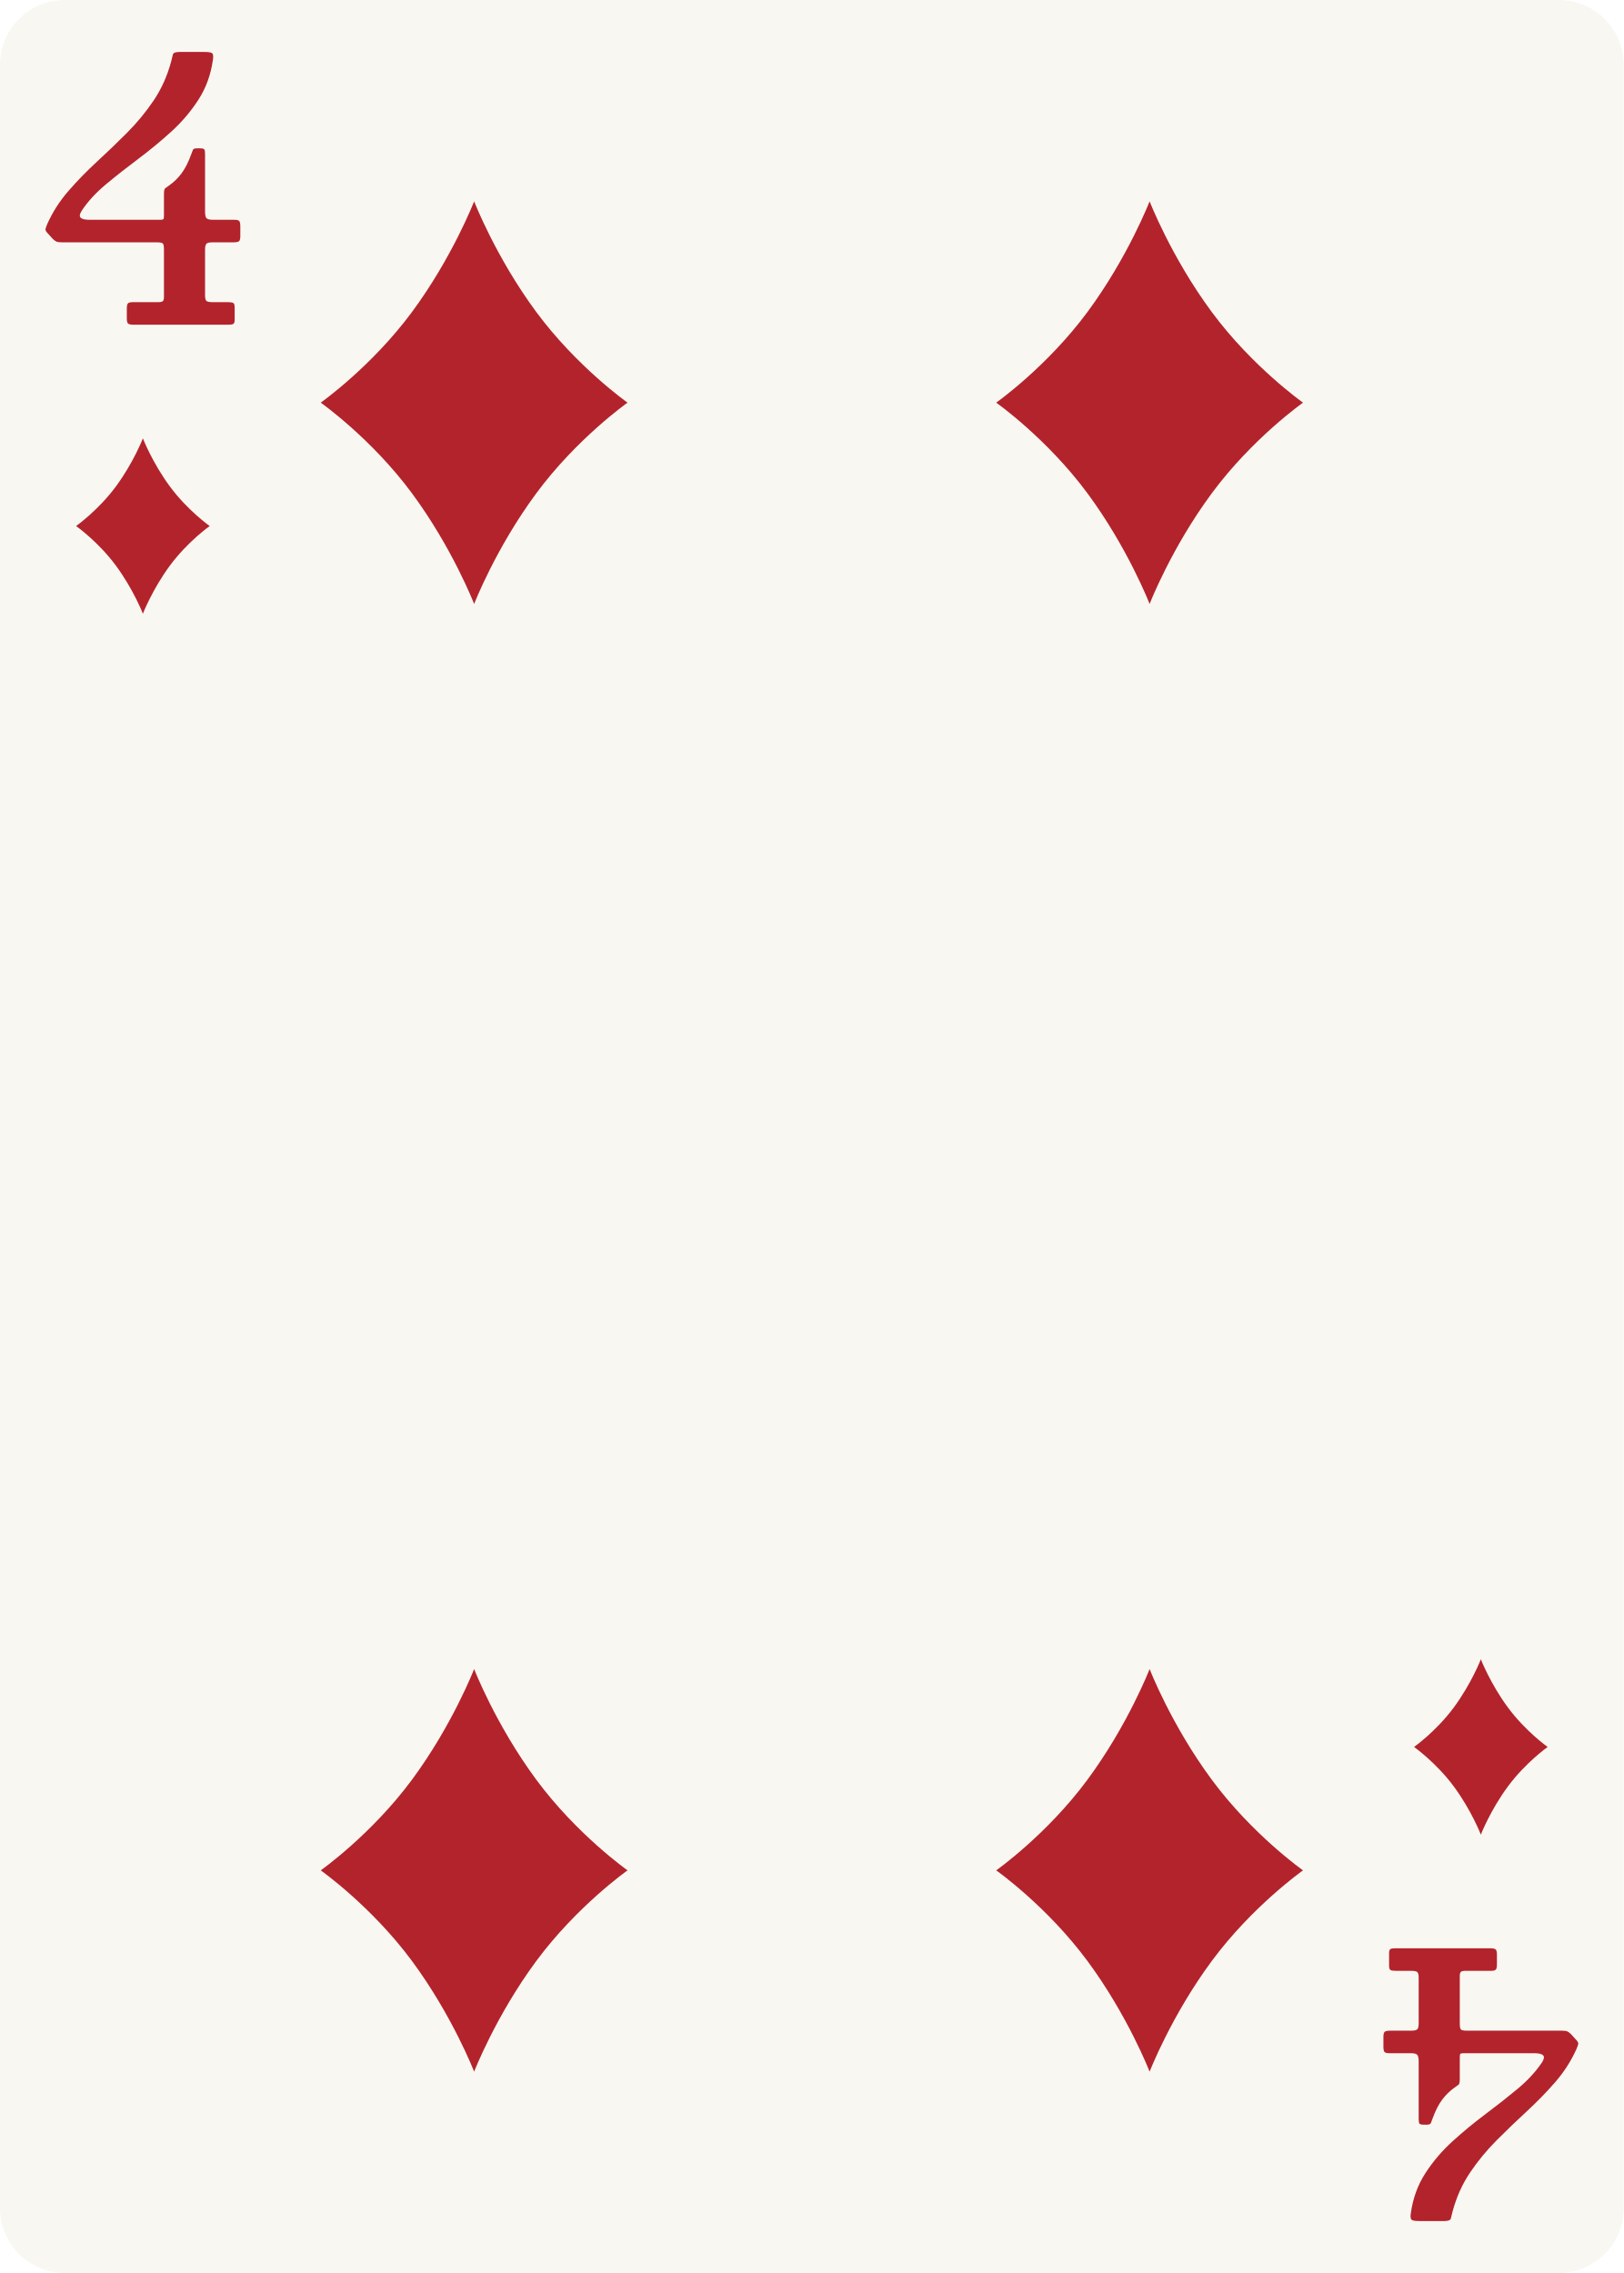
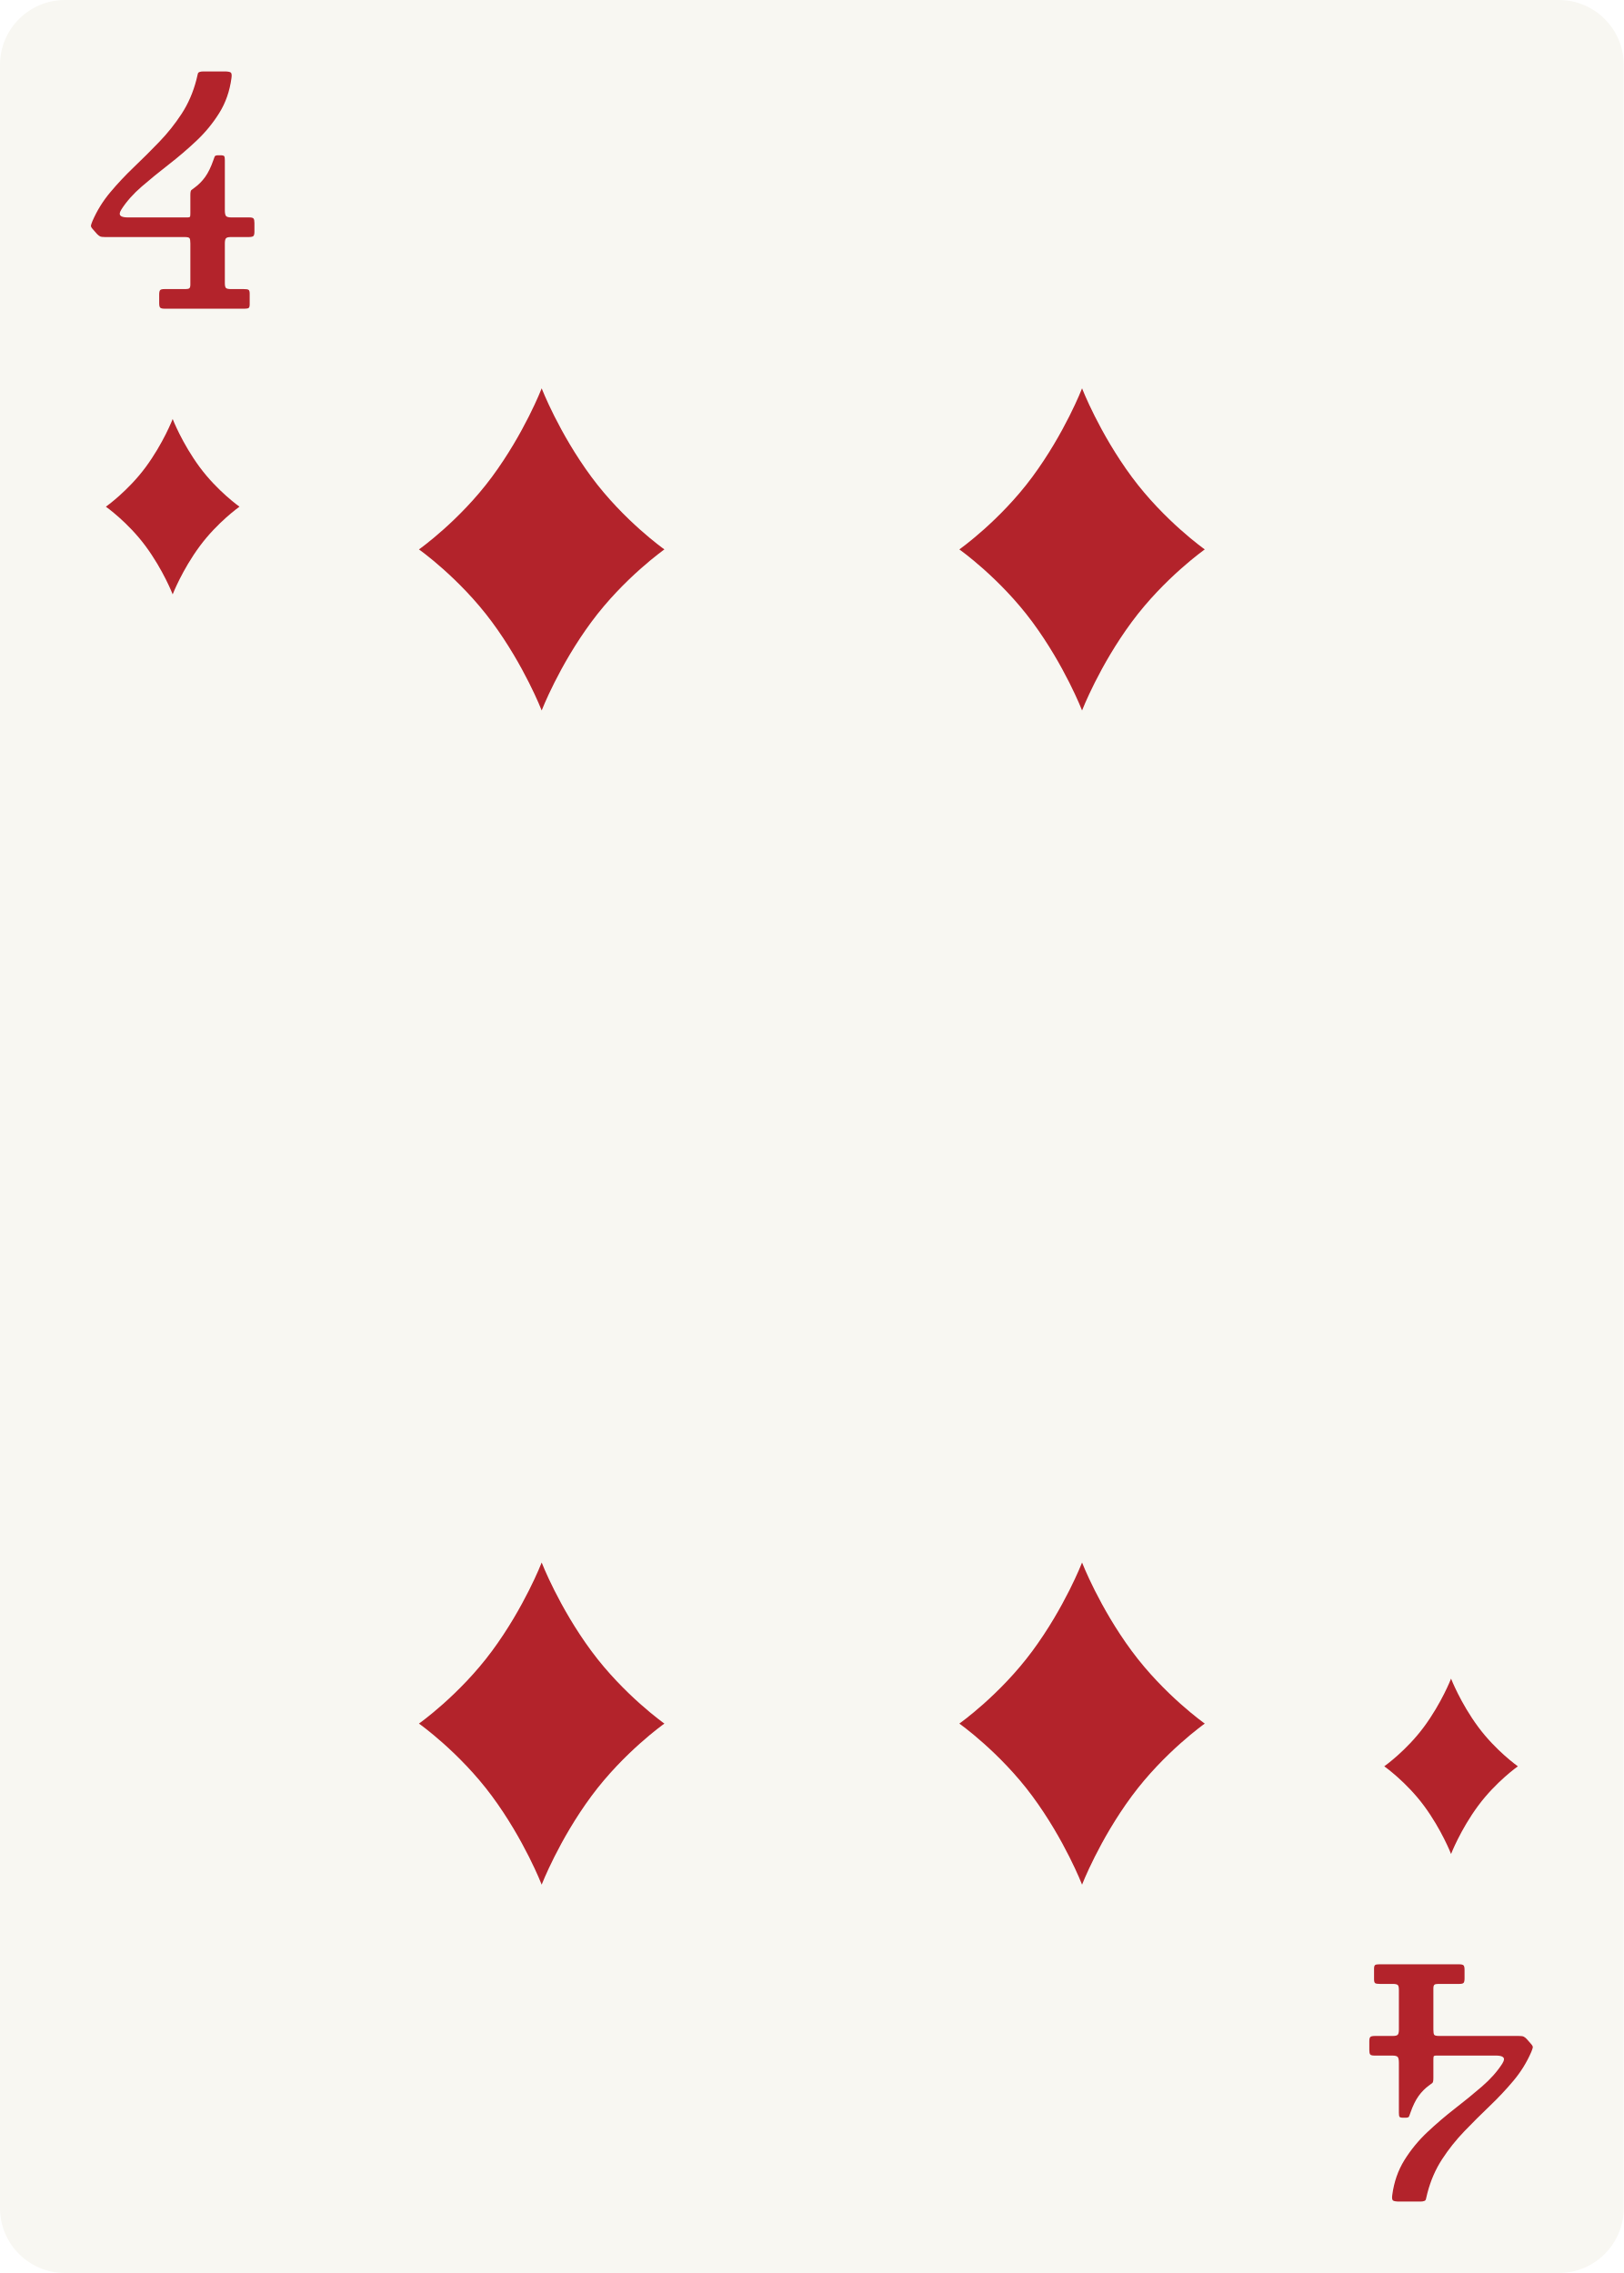
<svg xmlns="http://www.w3.org/2000/svg" width="250" height="350" viewBox="0 0 250 350">
  <rect width="250" height="350" rx="10" fill="#f8f7f2" />
  <g fill="#b3232b">
-     <g>
-       <svg x="44.0" y="31.0" width="58" height="62" viewBox="-8 -10.5 16 21">
-         <path d="M 3.243,-4.725 C 1.126,-7.589 0,-10.5 0,-10.5 c 0,0 -1.126,2.911 -3.243,5.775 C -5.361,-1.862 -8,0 -8,0 -8,0 -5.361,1.861 -3.243,4.726 -1.126,7.589 0,10.5 0,10.5 0,10.5 1.126,7.589 3.243,4.726 5.361,1.861 8,0 8,0 8,0 5.361,-1.862 3.243,-4.725 z" />
-       </svg>
+     <g transform="translate(125 175) scale(.8) translate(-125 -175)">
+       <g>
+         <svg x="44.0" y="31.0" width="58" height="62" viewBox="-8 -10.5 16 21">
+           <path d="M 3.243,-4.725 C 1.126,-7.589 0,-10.5 0,-10.5 c 0,0 -1.126,2.911 -3.243,5.775 C -5.361,-1.862 -8,0 -8,0 -8,0 -5.361,1.861 -3.243,4.726 -1.126,7.589 0,10.5 0,10.5 0,10.5 1.126,7.589 3.243,4.726 5.361,1.861 8,0 8,0 8,0 5.361,-1.862 3.243,-4.725 z" />
+         </svg>
+       </g>
+       <g transform="rotate(180 73 288)">
+         <svg x="44.0" y="257.0" width="58" height="62" viewBox="-8 -10.5 16 21">
+           <path d="M 3.243,-4.725 C 1.126,-7.589 0,-10.5 0,-10.5 c 0,0 -1.126,2.911 -3.243,5.775 C -5.361,-1.862 -8,0 -8,0 -8,0 -5.361,1.861 -3.243,4.726 -1.126,7.589 0,10.5 0,10.5 0,10.5 1.126,7.589 3.243,4.726 5.361,1.861 8,0 8,0 8,0 5.361,-1.862 3.243,-4.725 z" />
+         </svg>
+       </g>
+       <g>
+         <svg x="148.0" y="31.0" width="58" height="62" viewBox="-8 -10.5 16 21">
+           <path d="M 3.243,-4.725 C 1.126,-7.589 0,-10.5 0,-10.5 c 0,0 -1.126,2.911 -3.243,5.775 C -5.361,-1.862 -8,0 -8,0 -8,0 -5.361,1.861 -3.243,4.726 -1.126,7.589 0,10.5 0,10.5 0,10.5 1.126,7.589 3.243,4.726 5.361,1.861 8,0 8,0 8,0 5.361,-1.862 3.243,-4.725 z" />
+         </svg>
+       </g>
+       <g transform="rotate(180 177 288)">
+         <svg x="148.0" y="257.0" width="58" height="62" viewBox="-8 -10.5 16 21">
+           <path d="M 3.243,-4.725 C 1.126,-7.589 0,-10.5 0,-10.5 c 0,0 -1.126,2.911 -3.243,5.775 C -5.361,-1.862 -8,0 -8,0 -8,0 -5.361,1.861 -3.243,4.726 -1.126,7.589 0,10.5 0,10.5 0,10.5 1.126,7.589 3.243,4.726 5.361,1.861 8,0 8,0 8,0 5.361,-1.862 3.243,-4.725 z" />
+         </svg>
+       </g>
    </g>
-     <g transform="rotate(180 73 288)">
-       <svg x="44.0" y="257.0" width="58" height="62" viewBox="-8 -10.5 16 21">
-         <path d="M 3.243,-4.725 C 1.126,-7.589 0,-10.5 0,-10.5 c 0,0 -1.126,2.911 -3.243,5.775 C -5.361,-1.862 -8,0 -8,0 -8,0 -5.361,1.861 -3.243,4.726 -1.126,7.589 0,10.5 0,10.5 0,10.5 1.126,7.589 3.243,4.726 5.361,1.861 8,0 8,0 8,0 5.361,-1.862 3.243,-4.725 z" />
-       </svg>
-     </g>
-     <g>
-       <svg x="148.0" y="31.0" width="58" height="62" viewBox="-8 -10.5 16 21">
-         <path d="M 3.243,-4.725 C 1.126,-7.589 0,-10.5 0,-10.5 c 0,0 -1.126,2.911 -3.243,5.775 C -5.361,-1.862 -8,0 -8,0 -8,0 -5.361,1.861 -3.243,4.726 -1.126,7.589 0,10.5 0,10.5 0,10.5 1.126,7.589 3.243,4.726 5.361,1.861 8,0 8,0 8,0 5.361,-1.862 3.243,-4.725 z" />
-       </svg>
-     </g>
-     <g transform="rotate(180 177 288)">
-       <svg x="148.0" y="257.0" width="58" height="62" viewBox="-8 -10.5 16 21">
-         <path d="M 3.243,-4.725 C 1.126,-7.589 0,-10.5 0,-10.5 c 0,0 -1.126,2.911 -3.243,5.775 C -5.361,-1.862 -8,0 -8,0 -8,0 -5.361,1.861 -3.243,4.726 -1.126,7.589 0,10.5 0,10.5 0,10.5 1.126,7.589 3.243,4.726 5.361,1.861 8,0 8,0 8,0 5.361,-1.862 3.243,-4.725 z" />
-       </svg>
-     </g>
-     <g data-card-value="Besley" transform="translate(5.296401 50.0) scale(0.02902725 -0.028)">
+     <g data-card-value="Besley" transform="translate(12.57051 47.5352) scale(0.0243568 -0.0243568)">
      <path d="M1062.201 95.2Q1062.201 115.741 1054.271 119.871Q1046.341 124.001 1025.941 124.001H945.161Q919.621 124.001 912.411 130.851Q905.201 137.701 905.201 162.241V412.74Q905.201 436.28 911.971 444.64Q918.741 453 942.861 453H1054.801Q1077.761 453 1084.981 458.84Q1092.201 464.68 1092.201 486.64V541.58Q1092.201 562.86 1086.631 569.93Q1081.061 577 1060.501 577H947.761Q919.761 577 912.481 586.19Q905.201 595.38 905.201 622.96V938.86Q905.201 957.56 901.431 963.78Q897.661 970.0 877.241 970.0H862.841Q843.281 970.0 840.441 960.78Q837.601 951.56 832.321 938.28Q809.06 871.7 780.37 832.2Q751.68 792.7 714.58 765.84Q700.18 755.42 693.69 750.21Q687.2 745.0 687.2 718.6V604.66Q687.2 587.98 685.5 582.49Q683.8 577 666.4 577H294.981Q265.441 577 252.571 583.41Q239.701 589.82 240.961 601.59Q242.221 613.36 251.781 628.36Q300.461 703.82 380.011 772.49Q459.561 841.16 550.261 911.47Q640.961 981.78 725.381 1061.23Q809.801 1140.68 870.151 1237.63Q930.501 1334.58 946.921 1457.46Q951.201 1486.44 942.491 1493.22Q933.781 1500.0 901.521 1500.0H769.98Q737.44 1500.0 734.46 1485.42Q731.48 1470.84 725.2 1446.58Q694.2 1327.58 632.13 1232.44Q570.06 1137.3 491.42 1055.59Q412.78 973.88 331.57 896.31Q250.36 818.74 180.87 735.95Q111.38 653.16 68.68 554.86Q60.68 535.42 58.9 526.28Q57.12 517.14 70.42 502.86L97.12 472.38Q108.12 461.12 116.84 457.06Q125.56 453 148.96 453H651.26Q676.78 453 681.99 445.64Q687.2 438.28 687.2 412.76V152.781Q687.2 135.121 681.06 129.561Q674.92 124.001 656.54 124.001H522.16Q501.9 124.001 496.05 117.151Q490.2 110.301 490.2 89.321V34.24Q490.2 12.14 497.26 6.07Q504.32 0.0 525.56 0.0H1029.661Q1048.781 0.0 1055.491 4.64Q1062.201 9.28 1062.201 27.4Z" />
    </g>
    <g>
-       <svg x="9.5" y="67.5" width="25" height="27" viewBox="-8 -10.5 16 21">
+       <svg x="14.087" y="64.521" width="25" height="27" viewBox="-8 -10.5 16 21">
        <path d="M 3.243,-4.725 C 1.126,-7.589 0,-10.5 0,-10.5 c 0,0 -1.126,2.911 -3.243,5.775 C -5.361,-1.862 -8,0 -8,0 -8,0 -5.361,1.861 -3.243,4.726 -1.126,7.589 0,10.5 0,10.5 0,10.5 1.126,7.589 3.243,4.726 5.361,1.861 8,0 8,0 8,0 5.361,-1.862 3.243,-4.725 z" />
      </svg>
    </g>
    <g transform="rotate(180 125 175)">
-       <g data-card-value="Besley" transform="translate(5.296401 50.0) scale(0.02902725 -0.028)">
+       <g data-card-value="Besley" transform="translate(12.57051 47.5352) scale(0.0243568 -0.0243568)">
        <path d="M1062.201 95.2Q1062.201 115.741 1054.271 119.871Q1046.341 124.001 1025.941 124.001H945.161Q919.621 124.001 912.411 130.851Q905.201 137.701 905.201 162.241V412.74Q905.201 436.28 911.971 444.64Q918.741 453 942.861 453H1054.801Q1077.761 453 1084.981 458.84Q1092.201 464.68 1092.201 486.64V541.58Q1092.201 562.86 1086.631 569.93Q1081.061 577 1060.501 577H947.761Q919.761 577 912.481 586.19Q905.201 595.38 905.201 622.96V938.86Q905.201 957.56 901.431 963.78Q897.661 970.0 877.241 970.0H862.841Q843.281 970.0 840.441 960.78Q837.601 951.56 832.321 938.28Q809.06 871.7 780.37 832.2Q751.68 792.7 714.58 765.84Q700.18 755.42 693.69 750.21Q687.2 745.0 687.2 718.6V604.66Q687.2 587.98 685.5 582.49Q683.8 577 666.4 577H294.981Q265.441 577 252.571 583.41Q239.701 589.82 240.961 601.59Q242.221 613.36 251.781 628.36Q300.461 703.82 380.011 772.49Q459.561 841.16 550.261 911.47Q640.961 981.78 725.381 1061.23Q809.801 1140.68 870.151 1237.63Q930.501 1334.58 946.921 1457.46Q951.201 1486.44 942.491 1493.22Q933.781 1500.0 901.521 1500.0H769.98Q737.44 1500.0 734.46 1485.42Q731.48 1470.84 725.2 1446.58Q694.2 1327.58 632.13 1232.44Q570.06 1137.3 491.42 1055.59Q412.78 973.88 331.57 896.31Q250.36 818.74 180.87 735.95Q111.38 653.16 68.68 554.86Q60.68 535.42 58.9 526.28Q57.12 517.14 70.42 502.86L97.12 472.38Q108.12 461.12 116.84 457.06Q125.56 453 148.96 453H651.26Q676.78 453 681.99 445.64Q687.2 438.28 687.2 412.76V152.781Q687.2 135.121 681.06 129.561Q674.92 124.001 656.54 124.001H522.16Q501.9 124.001 496.05 117.151Q490.2 110.301 490.2 89.321V34.24Q490.2 12.14 497.26 6.07Q504.32 0.0 525.56 0.0H1029.661Q1048.781 0.0 1055.491 4.64Q1062.201 9.28 1062.201 27.4Z" />
      </g>
      <g>
-         <svg x="9.5" y="67.5" width="25" height="27" viewBox="-8 -10.5 16 21">
+         <svg x="14.087" y="64.521" width="25" height="27" viewBox="-8 -10.5 16 21">
          <path d="M 3.243,-4.725 C 1.126,-7.589 0,-10.5 0,-10.5 c 0,0 -1.126,2.911 -3.243,5.775 C -5.361,-1.862 -8,0 -8,0 -8,0 -5.361,1.861 -3.243,4.726 -1.126,7.589 0,10.5 0,10.5 0,10.5 1.126,7.589 3.243,4.726 5.361,1.861 8,0 8,0 8,0 5.361,-1.862 3.243,-4.725 z" />
        </svg>
      </g>
    </g>
  </g>
</svg>
